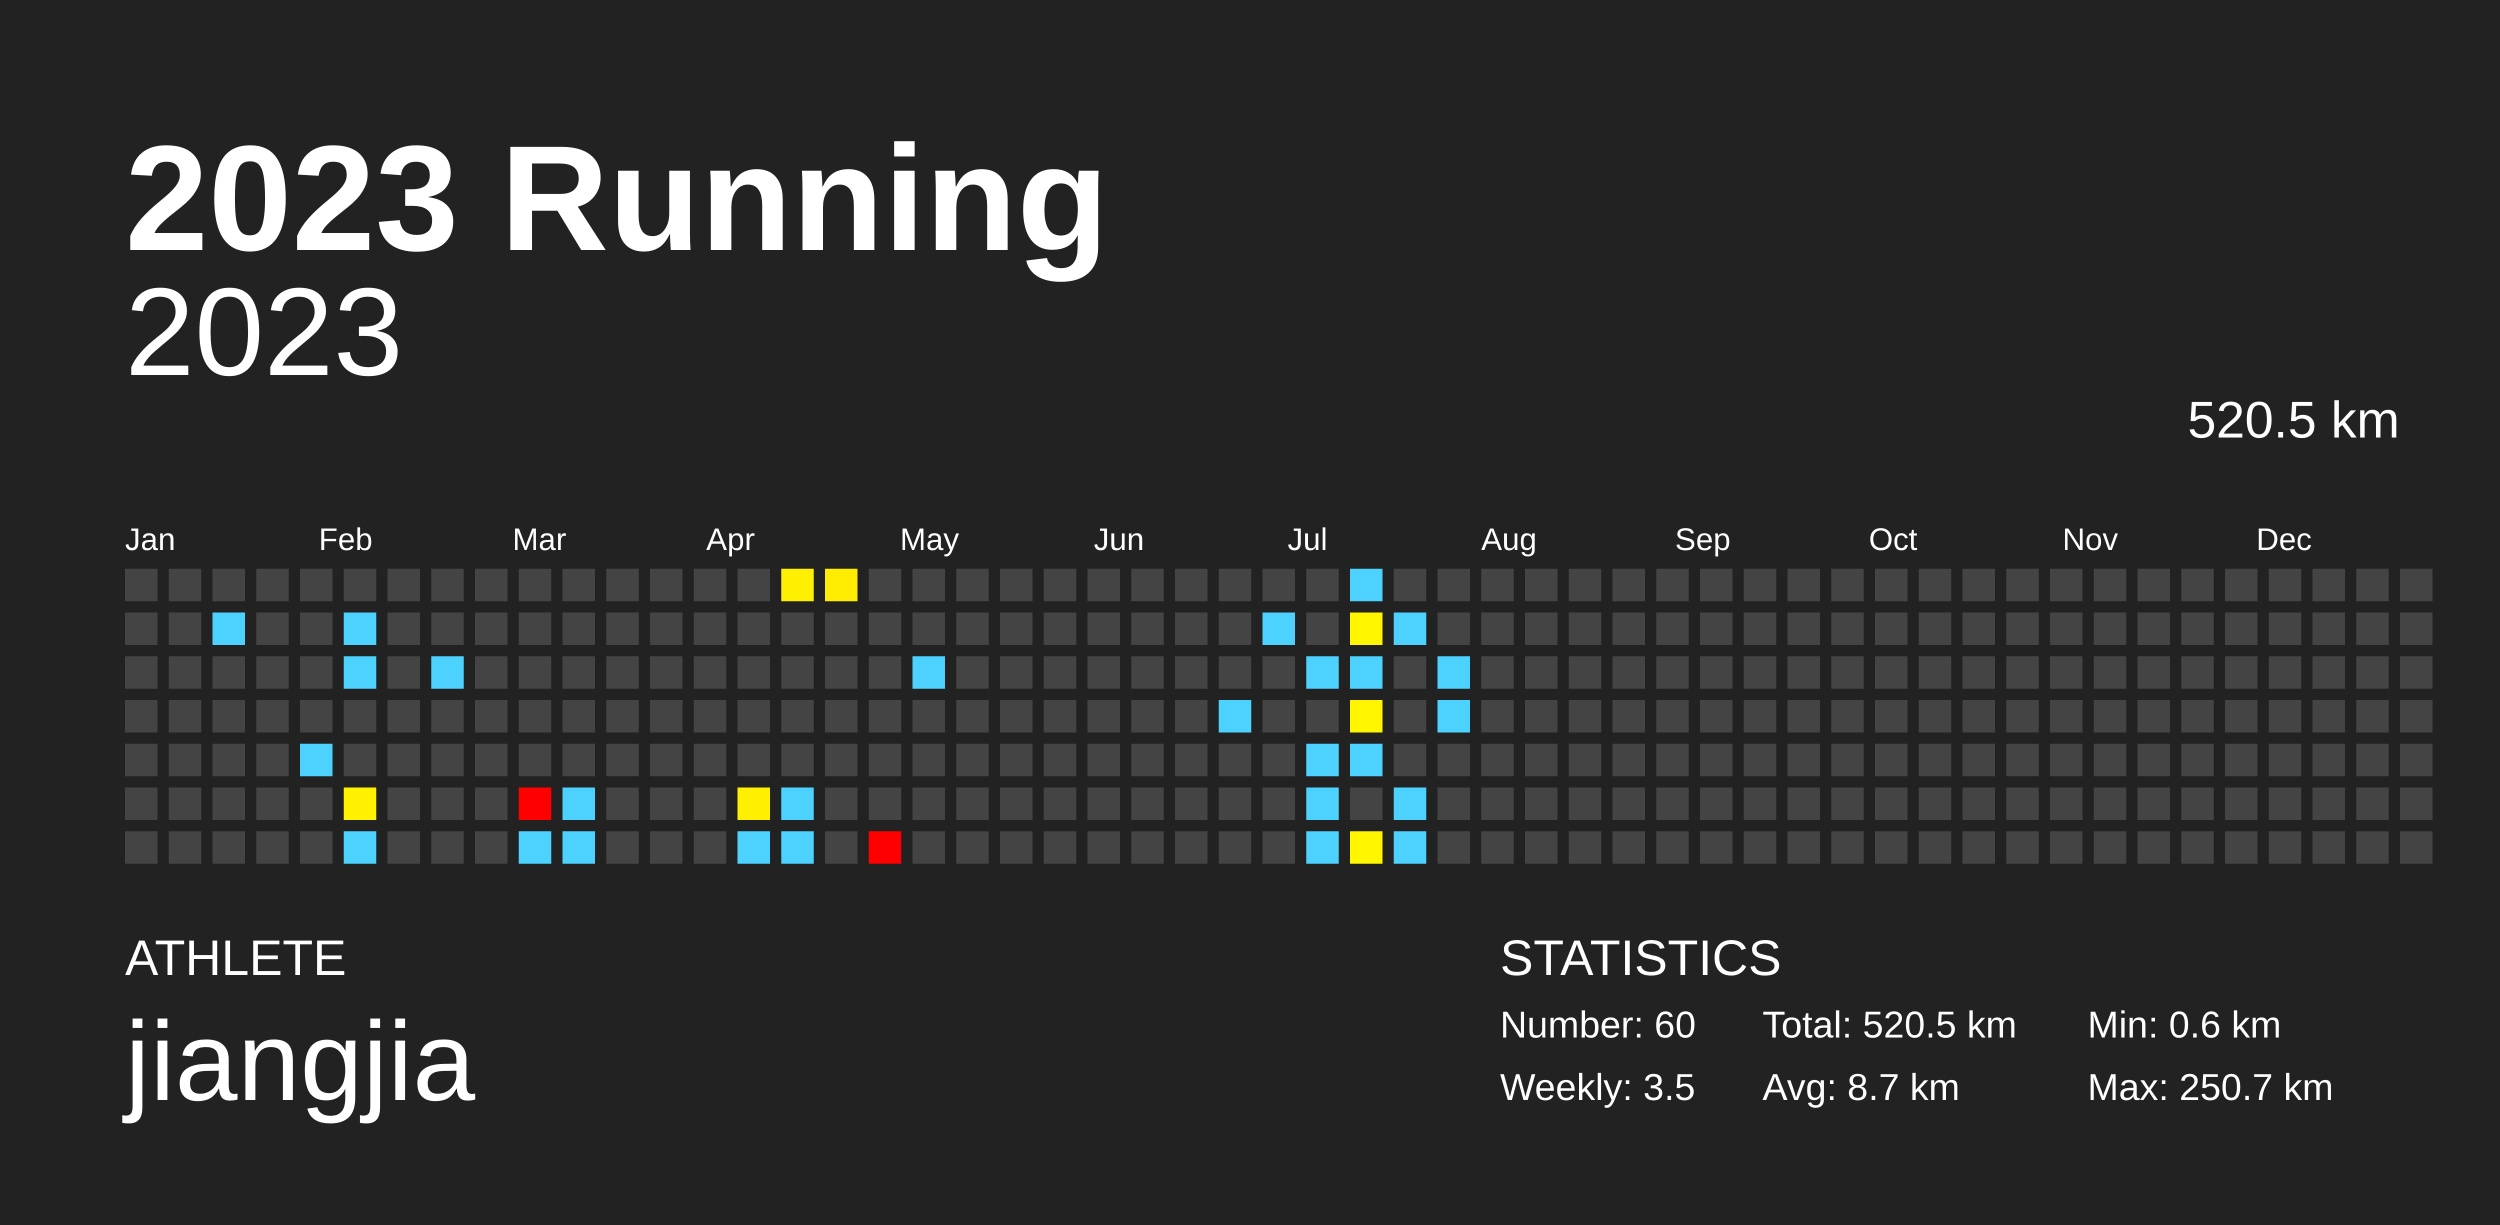
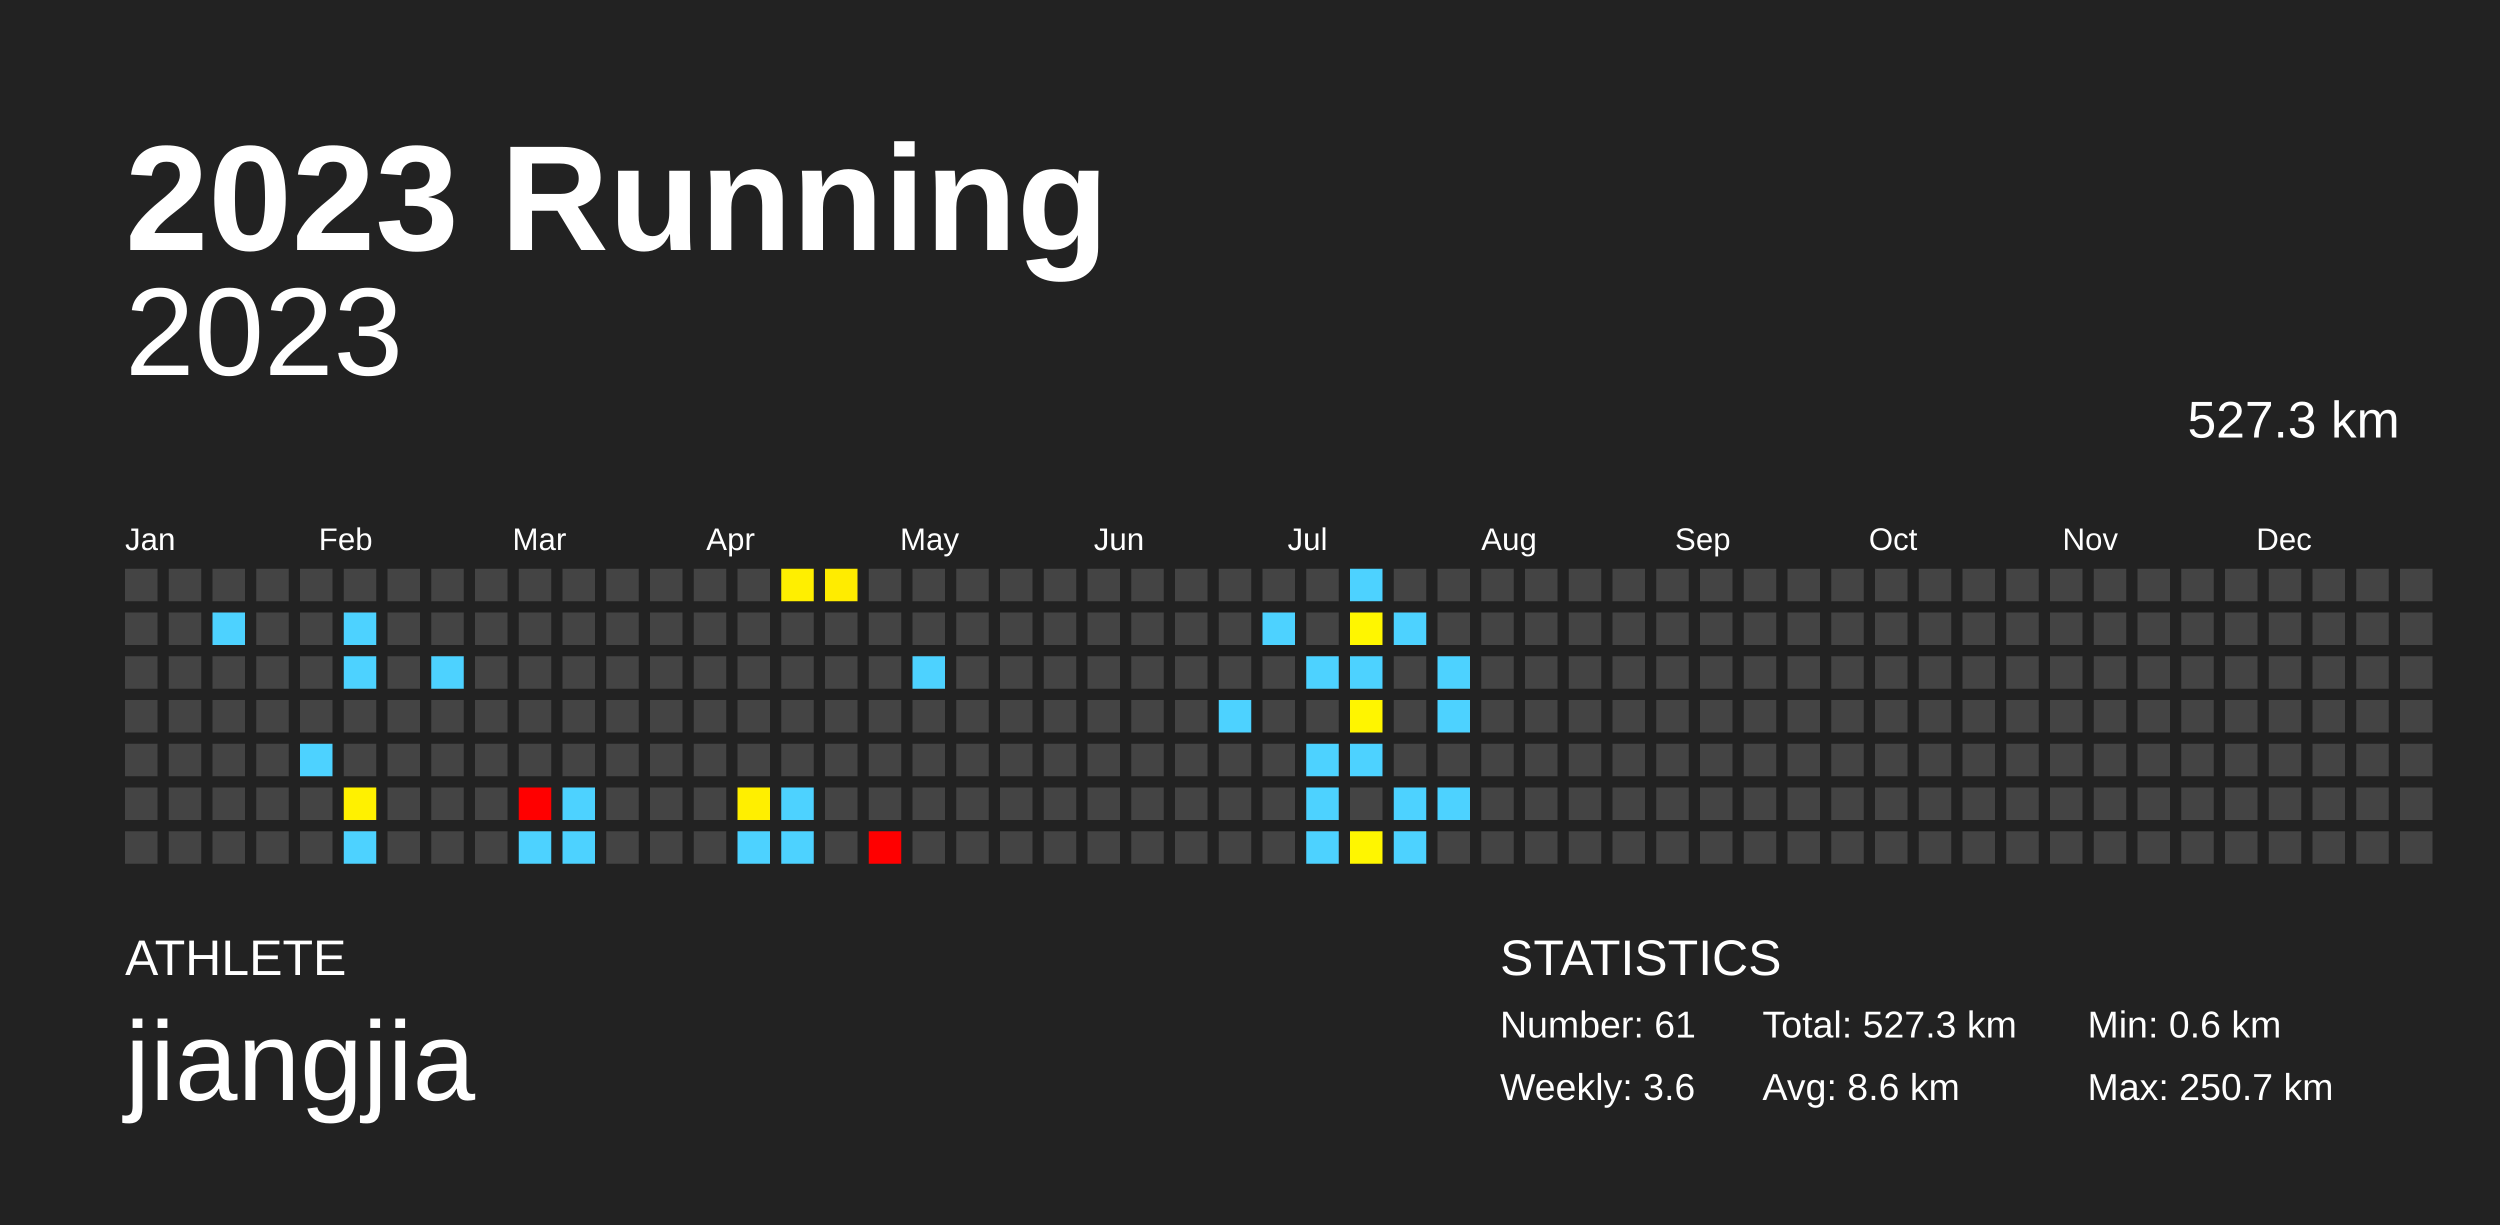
<svg xmlns="http://www.w3.org/2000/svg" baseProfile="full" height="98mm" version="1.1" viewBox="0,0,200,98" width="200mm">
  <defs />
  <rect fill="#222222" height="98" width="200" x="0" y="0" />
  <text fill="#FFFFFF" style="font-size:12px; font-family:Arial; font-weight:bold;" x="10" y="20">2023 Running</text>
  <text fill="#FFFFFF" style="font-size:4px; font-family:Arial" x="10" y="78">ATHLETE</text>
  <text fill="#FFFFFF" style="font-size:9px; font-family:Arial" x="10" y="88">jiangjia</text>
  <text fill="#FFFFFF" style="font-size:4px; font-family:Arial" x="120" y="78">STATISTICS</text>
-   <text fill="#FFFFFF" style="font-size:3px; font-family:Arial" x="120" y="83">Number: 60</text>
-   <text fill="#FFFFFF" style="font-size:3px; font-family:Arial" x="120" y="88">Weekly: 3.5</text>
-   <text fill="#FFFFFF" style="font-size:3px; font-family:Arial" x="141" y="83">Total: 520.5 km</text>
-   <text fill="#FFFFFF" style="font-size:3px; font-family:Arial" x="141" y="88">Avg: 8.7 km</text>
+   <text fill="#FFFFFF" style="font-size:3px; font-family:Arial" x="120" y="83">Number: 61</text>
+   <text fill="#FFFFFF" style="font-size:3px; font-family:Arial" x="120" y="88">Weekly: 3.6</text>
+   <text fill="#FFFFFF" style="font-size:3px; font-family:Arial" x="141" y="83">Total: 527.3 km</text>
+   <text fill="#FFFFFF" style="font-size:3px; font-family:Arial" x="141" y="88">Avg: 8.6 km</text>
  <text fill="#FFFFFF" style="font-size:3px; font-family:Arial" x="167" y="83">Min: 0.6 km</text>
  <text fill="#FFFFFF" style="font-size:3px; font-family:Arial" x="167" y="88">Max: 250.7 km</text>
  <text alignment-baseline="hanging" fill="#FFFFFF" style="font-size:10.0px; font-family:Arial;" x="10" y="30">2023</text>
-   <text alignment-baseline="hanging" fill="#FFFFFF" style="font-size:4.125px; font-family:Arial;" x="175" y="35">520.5 km</text>
+   <text alignment-baseline="hanging" fill="#FFFFFF" style="font-size:4.125px; font-family:Arial;" x="175" y="35">527.3 km</text>
  <text fill="#FFFFFF" style="font-size:2.5px; font-family:Arial" x="10.0" y="44">Jan</text>
  <text fill="#FFFFFF" style="font-size:2.5px; font-family:Arial" x="25.5" y="44">Feb</text>
  <text fill="#FFFFFF" style="font-size:2.5px; font-family:Arial" x="41.0" y="44">Mar</text>
  <text fill="#FFFFFF" style="font-size:2.5px; font-family:Arial" x="56.5" y="44">Apr</text>
  <text fill="#FFFFFF" style="font-size:2.5px; font-family:Arial" x="72.0" y="44">May</text>
  <text fill="#FFFFFF" style="font-size:2.5px; font-family:Arial" x="87.5" y="44">Jun</text>
  <text fill="#FFFFFF" style="font-size:2.5px; font-family:Arial" x="103.0" y="44">Jul</text>
  <text fill="#FFFFFF" style="font-size:2.5px; font-family:Arial" x="118.5" y="44">Aug</text>
  <text fill="#FFFFFF" style="font-size:2.5px; font-family:Arial" x="134.0" y="44">Sep</text>
  <text fill="#FFFFFF" style="font-size:2.5px; font-family:Arial" x="149.5" y="44">Oct</text>
  <text fill="#FFFFFF" style="font-size:2.5px; font-family:Arial" x="165.0" y="44">Nov</text>
  <text fill="#FFFFFF" style="font-size:2.5px; font-family:Arial" x="180.5" y="44">Dec</text>
  <rect fill="#444444" height="2.6" width="2.6" x="10.0" y="45.5" />
  <rect fill="#444444" height="2.6" width="2.6" x="10.0" y="49.0" />
  <rect fill="#444444" height="2.6" width="2.6" x="10.0" y="52.5" />
  <rect fill="#444444" height="2.6" width="2.6" x="10.0" y="56.0" />
  <rect fill="#444444" height="2.6" width="2.6" x="10.0" y="59.5" />
  <rect fill="#444444" height="2.6" width="2.6" x="10.0" y="63.0" />
  <rect fill="#444444" height="2.6" width="2.6" x="10.0" y="66.5" />
  <rect fill="#444444" height="2.6" width="2.6" x="13.5" y="45.5" />
  <rect fill="#444444" height="2.6" width="2.6" x="13.5" y="49.0" />
  <rect fill="#444444" height="2.6" width="2.6" x="13.5" y="52.5" />
  <rect fill="#444444" height="2.6" width="2.6" x="13.5" y="56.0" />
  <rect fill="#444444" height="2.6" width="2.6" x="13.5" y="59.5" />
  <rect fill="#444444" height="2.6" width="2.6" x="13.5" y="63.0" />
  <rect fill="#444444" height="2.6" width="2.6" x="13.5" y="66.5" />
  <rect fill="#444444" height="2.6" width="2.6" x="17.0" y="45.5" />
  <rect fill="#4dd2ff" height="2.6" width="2.6" x="17.0" y="49.0" />
  <rect fill="#444444" height="2.6" width="2.6" x="17.0" y="52.5" />
  <rect fill="#444444" height="2.6" width="2.6" x="17.0" y="56.0" />
  <rect fill="#444444" height="2.6" width="2.6" x="17.0" y="59.5" />
  <rect fill="#444444" height="2.6" width="2.6" x="17.0" y="63.0" />
  <rect fill="#444444" height="2.6" width="2.6" x="17.0" y="66.5" />
  <rect fill="#444444" height="2.6" width="2.6" x="20.5" y="45.5" />
  <rect fill="#444444" height="2.6" width="2.6" x="20.5" y="49.0" />
  <rect fill="#444444" height="2.6" width="2.6" x="20.5" y="52.5" />
  <rect fill="#444444" height="2.6" width="2.6" x="20.5" y="56.0" />
  <rect fill="#444444" height="2.6" width="2.6" x="20.5" y="59.5" />
  <rect fill="#444444" height="2.6" width="2.6" x="20.5" y="63.0" />
  <rect fill="#444444" height="2.6" width="2.6" x="20.5" y="66.5" />
  <rect fill="#444444" height="2.6" width="2.6" x="24.0" y="45.5" />
  <rect fill="#444444" height="2.6" width="2.6" x="24.0" y="49.0" />
  <rect fill="#444444" height="2.6" width="2.6" x="24.0" y="52.5" />
  <rect fill="#444444" height="2.6" width="2.6" x="24.0" y="56.0" />
  <rect fill="#4dd2ff" height="2.6" width="2.6" x="24.0" y="59.5" />
  <rect fill="#444444" height="2.6" width="2.6" x="24.0" y="63.0" />
  <rect fill="#444444" height="2.6" width="2.6" x="24.0" y="66.5" />
  <rect fill="#444444" height="2.6" width="2.6" x="27.5" y="45.5" />
  <rect fill="#4dd2ff" height="2.6" width="2.6" x="27.5" y="49.0" />
  <rect fill="#4dd2ff" height="2.6" width="2.6" x="27.5" y="52.5" />
  <rect fill="#444444" height="2.6" width="2.6" x="27.5" y="56.0" />
  <rect fill="#444444" height="2.6" width="2.6" x="27.5" y="59.5" />
  <rect fill="#fff100" height="2.6" width="2.6" x="27.5" y="63.0" />
  <rect fill="#4dd2ff" height="2.6" width="2.6" x="27.5" y="66.5" />
  <rect fill="#444444" height="2.6" width="2.6" x="31.0" y="45.5" />
  <rect fill="#444444" height="2.6" width="2.6" x="31.0" y="49.0" />
  <rect fill="#444444" height="2.6" width="2.6" x="31.0" y="52.5" />
  <rect fill="#444444" height="2.6" width="2.6" x="31.0" y="56.0" />
  <rect fill="#444444" height="2.6" width="2.6" x="31.0" y="59.5" />
  <rect fill="#444444" height="2.6" width="2.6" x="31.0" y="63.0" />
  <rect fill="#444444" height="2.6" width="2.6" x="31.0" y="66.5" />
  <rect fill="#444444" height="2.6" width="2.6" x="34.5" y="45.5" />
  <rect fill="#444444" height="2.6" width="2.6" x="34.5" y="49.0" />
  <rect fill="#4dd2ff" height="2.6" width="2.6" x="34.5" y="52.5" />
  <rect fill="#444444" height="2.6" width="2.6" x="34.5" y="56.0" />
  <rect fill="#444444" height="2.6" width="2.6" x="34.5" y="59.5" />
  <rect fill="#444444" height="2.6" width="2.6" x="34.5" y="63.0" />
  <rect fill="#444444" height="2.6" width="2.6" x="34.5" y="66.5" />
  <rect fill="#444444" height="2.6" width="2.6" x="38.0" y="45.5" />
  <rect fill="#444444" height="2.6" width="2.6" x="38.0" y="49.0" />
  <rect fill="#444444" height="2.6" width="2.6" x="38.0" y="52.5" />
  <rect fill="#444444" height="2.6" width="2.6" x="38.0" y="56.0" />
  <rect fill="#444444" height="2.6" width="2.6" x="38.0" y="59.5" />
  <rect fill="#444444" height="2.6" width="2.6" x="38.0" y="63.0" />
  <rect fill="#444444" height="2.6" width="2.6" x="38.0" y="66.5" />
  <rect fill="#444444" height="2.6" width="2.6" x="41.5" y="45.5" />
  <rect fill="#444444" height="2.6" width="2.6" x="41.5" y="49.0" />
  <rect fill="#444444" height="2.6" width="2.6" x="41.5" y="52.5" />
  <rect fill="#444444" height="2.6" width="2.6" x="41.5" y="56.0" />
  <rect fill="#444444" height="2.6" width="2.6" x="41.5" y="59.5" />
  <rect fill="red" height="2.6" width="2.6" x="41.5" y="63.0" />
  <rect fill="#4dd2ff" height="2.6" width="2.6" x="41.5" y="66.5" />
  <rect fill="#444444" height="2.6" width="2.6" x="45.0" y="45.5" />
  <rect fill="#444444" height="2.6" width="2.6" x="45.0" y="49.0" />
  <rect fill="#444444" height="2.6" width="2.6" x="45.0" y="52.5" />
  <rect fill="#444444" height="2.6" width="2.6" x="45.0" y="56.0" />
  <rect fill="#444444" height="2.6" width="2.6" x="45.0" y="59.5" />
  <rect fill="#4dd2ff" height="2.6" width="2.6" x="45.0" y="63.0" />
  <rect fill="#4dd2ff" height="2.6" width="2.6" x="45.0" y="66.5" />
  <rect fill="#444444" height="2.6" width="2.6" x="48.5" y="45.5" />
  <rect fill="#444444" height="2.6" width="2.6" x="48.5" y="49.0" />
  <rect fill="#444444" height="2.6" width="2.6" x="48.5" y="52.5" />
  <rect fill="#444444" height="2.6" width="2.6" x="48.5" y="56.0" />
  <rect fill="#444444" height="2.6" width="2.6" x="48.5" y="59.5" />
  <rect fill="#444444" height="2.6" width="2.6" x="48.5" y="63.0" />
  <rect fill="#444444" height="2.6" width="2.6" x="48.5" y="66.5" />
  <rect fill="#444444" height="2.6" width="2.6" x="52.0" y="45.5" />
  <rect fill="#444444" height="2.6" width="2.6" x="52.0" y="49.0" />
  <rect fill="#444444" height="2.6" width="2.6" x="52.0" y="52.5" />
  <rect fill="#444444" height="2.6" width="2.6" x="52.0" y="56.0" />
  <rect fill="#444444" height="2.6" width="2.6" x="52.0" y="59.5" />
  <rect fill="#444444" height="2.6" width="2.6" x="52.0" y="63.0" />
  <rect fill="#444444" height="2.6" width="2.6" x="52.0" y="66.5" />
  <rect fill="#444444" height="2.6" width="2.6" x="55.5" y="45.5" />
  <rect fill="#444444" height="2.6" width="2.6" x="55.5" y="49.0" />
  <rect fill="#444444" height="2.6" width="2.6" x="55.5" y="52.5" />
  <rect fill="#444444" height="2.6" width="2.6" x="55.5" y="56.0" />
  <rect fill="#444444" height="2.6" width="2.6" x="55.5" y="59.5" />
  <rect fill="#444444" height="2.6" width="2.6" x="55.5" y="63.0" />
  <rect fill="#444444" height="2.6" width="2.6" x="55.5" y="66.5" />
  <rect fill="#444444" height="2.6" width="2.6" x="59.0" y="45.5" />
  <rect fill="#444444" height="2.6" width="2.6" x="59.0" y="49.0" />
  <rect fill="#444444" height="2.6" width="2.6" x="59.0" y="52.5" />
  <rect fill="#444444" height="2.6" width="2.6" x="59.0" y="56.0" />
  <rect fill="#444444" height="2.6" width="2.6" x="59.0" y="59.5" />
  <rect fill="#ffef00" height="2.6" width="2.6" x="59.0" y="63.0" />
  <rect fill="#4dd2ff" height="2.6" width="2.6" x="59.0" y="66.5" />
  <rect fill="#ffef00" height="2.6" width="2.6" x="62.5" y="45.5" />
  <rect fill="#444444" height="2.6" width="2.6" x="62.5" y="49.0" />
  <rect fill="#444444" height="2.6" width="2.6" x="62.5" y="52.5" />
  <rect fill="#444444" height="2.6" width="2.6" x="62.5" y="56.0" />
  <rect fill="#444444" height="2.6" width="2.6" x="62.5" y="59.5" />
  <rect fill="#4dd2ff" height="2.6" width="2.6" x="62.5" y="63.0" />
  <rect fill="#4dd2ff" height="2.6" width="2.6" x="62.5" y="66.5" />
  <rect fill="#ffec00" height="2.6" width="2.6" x="66.0" y="45.5" />
  <rect fill="#444444" height="2.6" width="2.6" x="66.0" y="49.0" />
  <rect fill="#444444" height="2.6" width="2.6" x="66.0" y="52.5" />
  <rect fill="#444444" height="2.6" width="2.6" x="66.0" y="56.0" />
  <rect fill="#444444" height="2.6" width="2.6" x="66.0" y="59.5" />
  <rect fill="#444444" height="2.6" width="2.6" x="66.0" y="63.0" />
  <rect fill="#444444" height="2.6" width="2.6" x="66.0" y="66.5" />
  <rect fill="#444444" height="2.6" width="2.6" x="69.5" y="45.5" />
  <rect fill="#444444" height="2.6" width="2.6" x="69.5" y="49.0" />
  <rect fill="#444444" height="2.6" width="2.6" x="69.5" y="52.5" />
  <rect fill="#444444" height="2.6" width="2.6" x="69.5" y="56.0" />
  <rect fill="#444444" height="2.6" width="2.6" x="69.5" y="59.5" />
  <rect fill="#444444" height="2.6" width="2.6" x="69.5" y="63.0" />
  <rect fill="red" height="2.6" width="2.6" x="69.5" y="66.5" />
  <rect fill="#444444" height="2.6" width="2.6" x="73.0" y="45.5" />
  <rect fill="#444444" height="2.6" width="2.6" x="73.0" y="49.0" />
  <rect fill="#4dd2ff" height="2.6" width="2.6" x="73.0" y="52.5" />
  <rect fill="#444444" height="2.6" width="2.6" x="73.0" y="56.0" />
  <rect fill="#444444" height="2.6" width="2.6" x="73.0" y="59.5" />
  <rect fill="#444444" height="2.6" width="2.6" x="73.0" y="63.0" />
  <rect fill="#444444" height="2.6" width="2.6" x="73.0" y="66.5" />
  <rect fill="#444444" height="2.6" width="2.6" x="76.5" y="45.5" />
  <rect fill="#444444" height="2.6" width="2.6" x="76.5" y="49.0" />
  <rect fill="#444444" height="2.6" width="2.6" x="76.5" y="52.5" />
  <rect fill="#444444" height="2.6" width="2.6" x="76.5" y="56.0" />
  <rect fill="#444444" height="2.6" width="2.6" x="76.5" y="59.5" />
  <rect fill="#444444" height="2.6" width="2.6" x="76.5" y="63.0" />
  <rect fill="#444444" height="2.6" width="2.6" x="76.5" y="66.5" />
  <rect fill="#444444" height="2.6" width="2.6" x="80.0" y="45.5" />
  <rect fill="#444444" height="2.6" width="2.6" x="80.0" y="49.0" />
  <rect fill="#444444" height="2.6" width="2.6" x="80.0" y="52.5" />
  <rect fill="#444444" height="2.6" width="2.6" x="80.0" y="56.0" />
  <rect fill="#444444" height="2.6" width="2.6" x="80.0" y="59.5" />
  <rect fill="#444444" height="2.6" width="2.6" x="80.0" y="63.0" />
  <rect fill="#444444" height="2.6" width="2.6" x="80.0" y="66.5" />
  <rect fill="#444444" height="2.6" width="2.6" x="83.5" y="45.5" />
  <rect fill="#444444" height="2.6" width="2.6" x="83.5" y="49.0" />
  <rect fill="#444444" height="2.6" width="2.6" x="83.5" y="52.5" />
  <rect fill="#444444" height="2.6" width="2.6" x="83.5" y="56.0" />
  <rect fill="#444444" height="2.6" width="2.6" x="83.5" y="59.5" />
  <rect fill="#444444" height="2.6" width="2.6" x="83.5" y="63.0" />
  <rect fill="#444444" height="2.6" width="2.6" x="83.5" y="66.5" />
  <rect fill="#444444" height="2.6" width="2.6" x="87.0" y="45.5" />
  <rect fill="#444444" height="2.6" width="2.6" x="87.0" y="49.0" />
  <rect fill="#444444" height="2.6" width="2.6" x="87.0" y="52.5" />
  <rect fill="#444444" height="2.6" width="2.6" x="87.0" y="56.0" />
  <rect fill="#444444" height="2.6" width="2.6" x="87.0" y="59.5" />
  <rect fill="#444444" height="2.6" width="2.6" x="87.0" y="63.0" />
  <rect fill="#444444" height="2.6" width="2.6" x="87.0" y="66.5" />
  <rect fill="#444444" height="2.6" width="2.6" x="90.5" y="45.5" />
  <rect fill="#444444" height="2.6" width="2.6" x="90.5" y="49.0" />
  <rect fill="#444444" height="2.6" width="2.6" x="90.5" y="52.5" />
  <rect fill="#444444" height="2.6" width="2.6" x="90.5" y="56.0" />
  <rect fill="#444444" height="2.6" width="2.6" x="90.5" y="59.5" />
  <rect fill="#444444" height="2.6" width="2.6" x="90.5" y="63.0" />
  <rect fill="#444444" height="2.6" width="2.6" x="90.5" y="66.5" />
  <rect fill="#444444" height="2.6" width="2.6" x="94.0" y="45.5" />
  <rect fill="#444444" height="2.6" width="2.6" x="94.0" y="49.0" />
  <rect fill="#444444" height="2.6" width="2.6" x="94.0" y="52.5" />
  <rect fill="#444444" height="2.6" width="2.6" x="94.0" y="56.0" />
  <rect fill="#444444" height="2.6" width="2.6" x="94.0" y="59.5" />
  <rect fill="#444444" height="2.6" width="2.6" x="94.0" y="63.0" />
  <rect fill="#444444" height="2.6" width="2.6" x="94.0" y="66.5" />
  <rect fill="#444444" height="2.6" width="2.6" x="97.5" y="45.5" />
  <rect fill="#444444" height="2.6" width="2.6" x="97.5" y="49.0" />
  <rect fill="#444444" height="2.6" width="2.6" x="97.5" y="52.5" />
  <rect fill="#4dd2ff" height="2.6" width="2.6" x="97.5" y="56.0" />
  <rect fill="#444444" height="2.6" width="2.6" x="97.5" y="59.5" />
  <rect fill="#444444" height="2.6" width="2.6" x="97.5" y="63.0" />
  <rect fill="#444444" height="2.6" width="2.6" x="97.5" y="66.5" />
  <rect fill="#444444" height="2.6" width="2.6" x="101.0" y="45.5" />
  <rect fill="#4dd2ff" height="2.6" width="2.6" x="101.0" y="49.0" />
  <rect fill="#444444" height="2.6" width="2.6" x="101.0" y="52.5" />
  <rect fill="#444444" height="2.6" width="2.6" x="101.0" y="56.0" />
  <rect fill="#444444" height="2.6" width="2.6" x="101.0" y="59.5" />
  <rect fill="#444444" height="2.6" width="2.6" x="101.0" y="63.0" />
  <rect fill="#444444" height="2.6" width="2.6" x="101.0" y="66.5" />
  <rect fill="#444444" height="2.6" width="2.6" x="104.5" y="45.5" />
  <rect fill="#444444" height="2.6" width="2.6" x="104.5" y="49.0" />
  <rect fill="#4dd2ff" height="2.6" width="2.6" x="104.5" y="52.5" />
  <rect fill="#444444" height="2.6" width="2.6" x="104.5" y="56.0" />
  <rect fill="#4dd2ff" height="2.6" width="2.6" x="104.5" y="59.5" />
  <rect fill="#4dd2ff" height="2.6" width="2.6" x="104.5" y="63.0" />
  <rect fill="#4dd2ff" height="2.6" width="2.6" x="104.5" y="66.5" />
  <rect fill="#4dd2ff" height="2.6" width="2.6" x="108.0" y="45.5" />
  <rect fill="#fff600" height="2.6" width="2.6" x="108.0" y="49.0" />
  <rect fill="#4dd2ff" height="2.6" width="2.6" x="108.0" y="52.5" />
  <rect fill="#fff500" height="2.6" width="2.6" x="108.0" y="56.0" />
  <rect fill="#4dd2ff" height="2.6" width="2.6" x="108.0" y="59.5" />
  <rect fill="#444444" height="2.6" width="2.6" x="108.0" y="63.0" />
  <rect fill="#fff600" height="2.6" width="2.6" x="108.0" y="66.5" />
  <rect fill="#444444" height="2.6" width="2.6" x="111.5" y="45.5" />
  <rect fill="#4dd2ff" height="2.6" width="2.6" x="111.5" y="49.0" />
  <rect fill="#444444" height="2.6" width="2.6" x="111.5" y="52.5" />
  <rect fill="#444444" height="2.6" width="2.6" x="111.5" y="56.0" />
  <rect fill="#444444" height="2.6" width="2.6" x="111.5" y="59.5" />
  <rect fill="#4dd2ff" height="2.6" width="2.6" x="111.5" y="63.0" />
  <rect fill="#4dd2ff" height="2.6" width="2.6" x="111.5" y="66.5" />
  <rect fill="#444444" height="2.6" width="2.6" x="115.0" y="45.5" />
  <rect fill="#444444" height="2.6" width="2.6" x="115.0" y="49.0" />
  <rect fill="#4dd2ff" height="2.6" width="2.6" x="115.0" y="52.5" />
  <rect fill="#4dd2ff" height="2.6" width="2.6" x="115.0" y="56.0" />
  <rect fill="#444444" height="2.6" width="2.6" x="115.0" y="59.5" />
-   <rect fill="#444444" height="2.6" width="2.6" x="115.0" y="63.0" />
+   <rect fill="#4dd2ff" height="2.6" width="2.6" x="115.0" y="63.0" />
  <rect fill="#444444" height="2.6" width="2.6" x="115.0" y="66.5" />
  <rect fill="#444444" height="2.6" width="2.6" x="118.5" y="45.5" />
  <rect fill="#444444" height="2.6" width="2.6" x="118.5" y="49.0" />
  <rect fill="#444444" height="2.6" width="2.6" x="118.5" y="52.5" />
  <rect fill="#444444" height="2.6" width="2.6" x="118.5" y="56.0" />
  <rect fill="#444444" height="2.6" width="2.6" x="118.5" y="59.5" />
  <rect fill="#444444" height="2.6" width="2.6" x="118.5" y="63.0" />
  <rect fill="#444444" height="2.6" width="2.6" x="118.5" y="66.5" />
  <rect fill="#444444" height="2.6" width="2.6" x="122.0" y="45.5" />
  <rect fill="#444444" height="2.6" width="2.6" x="122.0" y="49.0" />
  <rect fill="#444444" height="2.6" width="2.6" x="122.0" y="52.5" />
  <rect fill="#444444" height="2.6" width="2.6" x="122.0" y="56.0" />
  <rect fill="#444444" height="2.6" width="2.6" x="122.0" y="59.5" />
  <rect fill="#444444" height="2.6" width="2.6" x="122.0" y="63.0" />
  <rect fill="#444444" height="2.6" width="2.6" x="122.0" y="66.5" />
  <rect fill="#444444" height="2.6" width="2.6" x="125.5" y="45.5" />
  <rect fill="#444444" height="2.6" width="2.6" x="125.5" y="49.0" />
  <rect fill="#444444" height="2.6" width="2.6" x="125.5" y="52.5" />
  <rect fill="#444444" height="2.6" width="2.6" x="125.5" y="56.0" />
  <rect fill="#444444" height="2.6" width="2.6" x="125.5" y="59.5" />
  <rect fill="#444444" height="2.6" width="2.6" x="125.5" y="63.0" />
  <rect fill="#444444" height="2.6" width="2.6" x="125.5" y="66.5" />
  <rect fill="#444444" height="2.6" width="2.6" x="129.0" y="45.5" />
  <rect fill="#444444" height="2.6" width="2.6" x="129.0" y="49.0" />
  <rect fill="#444444" height="2.6" width="2.6" x="129.0" y="52.5" />
  <rect fill="#444444" height="2.6" width="2.6" x="129.0" y="56.0" />
  <rect fill="#444444" height="2.6" width="2.6" x="129.0" y="59.5" />
  <rect fill="#444444" height="2.6" width="2.6" x="129.0" y="63.0" />
  <rect fill="#444444" height="2.6" width="2.6" x="129.0" y="66.5" />
  <rect fill="#444444" height="2.6" width="2.6" x="132.5" y="45.5" />
  <rect fill="#444444" height="2.6" width="2.6" x="132.5" y="49.0" />
  <rect fill="#444444" height="2.6" width="2.6" x="132.5" y="52.5" />
  <rect fill="#444444" height="2.6" width="2.6" x="132.5" y="56.0" />
  <rect fill="#444444" height="2.6" width="2.6" x="132.5" y="59.5" />
  <rect fill="#444444" height="2.6" width="2.6" x="132.5" y="63.0" />
  <rect fill="#444444" height="2.6" width="2.6" x="132.5" y="66.5" />
  <rect fill="#444444" height="2.6" width="2.6" x="136.0" y="45.5" />
  <rect fill="#444444" height="2.6" width="2.6" x="136.0" y="49.0" />
  <rect fill="#444444" height="2.6" width="2.6" x="136.0" y="52.5" />
  <rect fill="#444444" height="2.6" width="2.6" x="136.0" y="56.0" />
  <rect fill="#444444" height="2.6" width="2.6" x="136.0" y="59.5" />
  <rect fill="#444444" height="2.6" width="2.6" x="136.0" y="63.0" />
  <rect fill="#444444" height="2.6" width="2.6" x="136.0" y="66.5" />
  <rect fill="#444444" height="2.6" width="2.6" x="139.5" y="45.5" />
  <rect fill="#444444" height="2.6" width="2.6" x="139.5" y="49.0" />
  <rect fill="#444444" height="2.6" width="2.6" x="139.5" y="52.5" />
  <rect fill="#444444" height="2.6" width="2.6" x="139.5" y="56.0" />
  <rect fill="#444444" height="2.6" width="2.6" x="139.5" y="59.5" />
  <rect fill="#444444" height="2.6" width="2.6" x="139.5" y="63.0" />
  <rect fill="#444444" height="2.6" width="2.6" x="139.5" y="66.5" />
  <rect fill="#444444" height="2.6" width="2.6" x="143.0" y="45.5" />
  <rect fill="#444444" height="2.6" width="2.6" x="143.0" y="49.0" />
  <rect fill="#444444" height="2.6" width="2.6" x="143.0" y="52.5" />
  <rect fill="#444444" height="2.6" width="2.6" x="143.0" y="56.0" />
  <rect fill="#444444" height="2.6" width="2.6" x="143.0" y="59.5" />
  <rect fill="#444444" height="2.6" width="2.6" x="143.0" y="63.0" />
  <rect fill="#444444" height="2.6" width="2.6" x="143.0" y="66.5" />
  <rect fill="#444444" height="2.6" width="2.6" x="146.5" y="45.5" />
  <rect fill="#444444" height="2.6" width="2.6" x="146.5" y="49.0" />
  <rect fill="#444444" height="2.6" width="2.6" x="146.5" y="52.5" />
  <rect fill="#444444" height="2.6" width="2.6" x="146.5" y="56.0" />
  <rect fill="#444444" height="2.6" width="2.6" x="146.5" y="59.5" />
  <rect fill="#444444" height="2.6" width="2.6" x="146.5" y="63.0" />
  <rect fill="#444444" height="2.6" width="2.6" x="146.5" y="66.5" />
  <rect fill="#444444" height="2.6" width="2.6" x="150.0" y="45.5" />
  <rect fill="#444444" height="2.6" width="2.6" x="150.0" y="49.0" />
  <rect fill="#444444" height="2.6" width="2.6" x="150.0" y="52.5" />
  <rect fill="#444444" height="2.6" width="2.6" x="150.0" y="56.0" />
  <rect fill="#444444" height="2.6" width="2.6" x="150.0" y="59.5" />
  <rect fill="#444444" height="2.6" width="2.6" x="150.0" y="63.0" />
  <rect fill="#444444" height="2.6" width="2.6" x="150.0" y="66.5" />
  <rect fill="#444444" height="2.6" width="2.6" x="153.5" y="45.5" />
  <rect fill="#444444" height="2.6" width="2.6" x="153.5" y="49.0" />
  <rect fill="#444444" height="2.6" width="2.6" x="153.5" y="52.5" />
  <rect fill="#444444" height="2.6" width="2.6" x="153.5" y="56.0" />
  <rect fill="#444444" height="2.6" width="2.6" x="153.5" y="59.5" />
  <rect fill="#444444" height="2.6" width="2.6" x="153.5" y="63.0" />
  <rect fill="#444444" height="2.6" width="2.6" x="153.5" y="66.5" />
  <rect fill="#444444" height="2.6" width="2.6" x="157.0" y="45.5" />
  <rect fill="#444444" height="2.6" width="2.6" x="157.0" y="49.0" />
  <rect fill="#444444" height="2.6" width="2.6" x="157.0" y="52.5" />
  <rect fill="#444444" height="2.6" width="2.6" x="157.0" y="56.0" />
  <rect fill="#444444" height="2.6" width="2.6" x="157.0" y="59.5" />
  <rect fill="#444444" height="2.6" width="2.6" x="157.0" y="63.0" />
  <rect fill="#444444" height="2.6" width="2.6" x="157.0" y="66.5" />
  <rect fill="#444444" height="2.6" width="2.6" x="160.5" y="45.5" />
  <rect fill="#444444" height="2.6" width="2.6" x="160.5" y="49.0" />
  <rect fill="#444444" height="2.6" width="2.6" x="160.5" y="52.5" />
  <rect fill="#444444" height="2.6" width="2.6" x="160.5" y="56.0" />
  <rect fill="#444444" height="2.6" width="2.6" x="160.5" y="59.5" />
  <rect fill="#444444" height="2.6" width="2.6" x="160.5" y="63.0" />
  <rect fill="#444444" height="2.6" width="2.6" x="160.5" y="66.5" />
  <rect fill="#444444" height="2.6" width="2.6" x="164.0" y="45.5" />
  <rect fill="#444444" height="2.6" width="2.6" x="164.0" y="49.0" />
  <rect fill="#444444" height="2.6" width="2.6" x="164.0" y="52.5" />
  <rect fill="#444444" height="2.6" width="2.6" x="164.0" y="56.0" />
  <rect fill="#444444" height="2.6" width="2.6" x="164.0" y="59.5" />
  <rect fill="#444444" height="2.6" width="2.6" x="164.0" y="63.0" />
  <rect fill="#444444" height="2.6" width="2.6" x="164.0" y="66.5" />
  <rect fill="#444444" height="2.6" width="2.6" x="167.5" y="45.5" />
  <rect fill="#444444" height="2.6" width="2.6" x="167.5" y="49.0" />
  <rect fill="#444444" height="2.6" width="2.6" x="167.5" y="52.5" />
  <rect fill="#444444" height="2.6" width="2.6" x="167.5" y="56.0" />
  <rect fill="#444444" height="2.6" width="2.6" x="167.5" y="59.5" />
  <rect fill="#444444" height="2.6" width="2.6" x="167.5" y="63.0" />
  <rect fill="#444444" height="2.6" width="2.6" x="167.5" y="66.5" />
  <rect fill="#444444" height="2.6" width="2.6" x="171.0" y="45.5" />
  <rect fill="#444444" height="2.6" width="2.6" x="171.0" y="49.0" />
  <rect fill="#444444" height="2.6" width="2.6" x="171.0" y="52.5" />
  <rect fill="#444444" height="2.6" width="2.6" x="171.0" y="56.0" />
  <rect fill="#444444" height="2.6" width="2.6" x="171.0" y="59.5" />
  <rect fill="#444444" height="2.6" width="2.6" x="171.0" y="63.0" />
  <rect fill="#444444" height="2.6" width="2.6" x="171.0" y="66.5" />
  <rect fill="#444444" height="2.6" width="2.6" x="174.5" y="45.5" />
  <rect fill="#444444" height="2.6" width="2.6" x="174.5" y="49.0" />
  <rect fill="#444444" height="2.6" width="2.6" x="174.5" y="52.5" />
  <rect fill="#444444" height="2.6" width="2.6" x="174.5" y="56.0" />
  <rect fill="#444444" height="2.6" width="2.6" x="174.5" y="59.5" />
  <rect fill="#444444" height="2.6" width="2.6" x="174.5" y="63.0" />
  <rect fill="#444444" height="2.6" width="2.6" x="174.5" y="66.5" />
  <rect fill="#444444" height="2.6" width="2.6" x="178.0" y="45.5" />
  <rect fill="#444444" height="2.6" width="2.6" x="178.0" y="49.0" />
  <rect fill="#444444" height="2.6" width="2.6" x="178.0" y="52.5" />
  <rect fill="#444444" height="2.6" width="2.6" x="178.0" y="56.0" />
  <rect fill="#444444" height="2.6" width="2.6" x="178.0" y="59.5" />
  <rect fill="#444444" height="2.6" width="2.6" x="178.0" y="63.0" />
  <rect fill="#444444" height="2.6" width="2.6" x="178.0" y="66.5" />
  <rect fill="#444444" height="2.6" width="2.6" x="181.5" y="45.5" />
  <rect fill="#444444" height="2.6" width="2.6" x="181.5" y="49.0" />
  <rect fill="#444444" height="2.6" width="2.6" x="181.5" y="52.5" />
  <rect fill="#444444" height="2.6" width="2.6" x="181.5" y="56.0" />
  <rect fill="#444444" height="2.6" width="2.6" x="181.5" y="59.5" />
  <rect fill="#444444" height="2.6" width="2.6" x="181.5" y="63.0" />
  <rect fill="#444444" height="2.6" width="2.6" x="181.5" y="66.5" />
  <rect fill="#444444" height="2.6" width="2.6" x="185.0" y="45.5" />
  <rect fill="#444444" height="2.6" width="2.6" x="185.0" y="49.0" />
  <rect fill="#444444" height="2.6" width="2.6" x="185.0" y="52.5" />
  <rect fill="#444444" height="2.6" width="2.6" x="185.0" y="56.0" />
  <rect fill="#444444" height="2.6" width="2.6" x="185.0" y="59.5" />
  <rect fill="#444444" height="2.6" width="2.6" x="185.0" y="63.0" />
  <rect fill="#444444" height="2.6" width="2.6" x="185.0" y="66.5" />
  <rect fill="#444444" height="2.6" width="2.6" x="188.5" y="45.5" />
  <rect fill="#444444" height="2.6" width="2.6" x="188.5" y="49.0" />
  <rect fill="#444444" height="2.6" width="2.6" x="188.5" y="52.5" />
  <rect fill="#444444" height="2.6" width="2.6" x="188.5" y="56.0" />
  <rect fill="#444444" height="2.6" width="2.6" x="188.5" y="59.5" />
  <rect fill="#444444" height="2.6" width="2.6" x="188.5" y="63.0" />
  <rect fill="#444444" height="2.6" width="2.6" x="188.5" y="66.5" />
  <rect fill="#444444" height="2.6" width="2.6" x="192.0" y="45.5" />
  <rect fill="#444444" height="2.6" width="2.6" x="192.0" y="49.0" />
  <rect fill="#444444" height="2.6" width="2.6" x="192.0" y="52.5" />
  <rect fill="#444444" height="2.6" width="2.6" x="192.0" y="56.0" />
  <rect fill="#444444" height="2.6" width="2.6" x="192.0" y="59.5" />
  <rect fill="#444444" height="2.6" width="2.6" x="192.0" y="63.0" />
  <rect fill="#444444" height="2.6" width="2.6" x="192.0" y="66.5" />
</svg>
